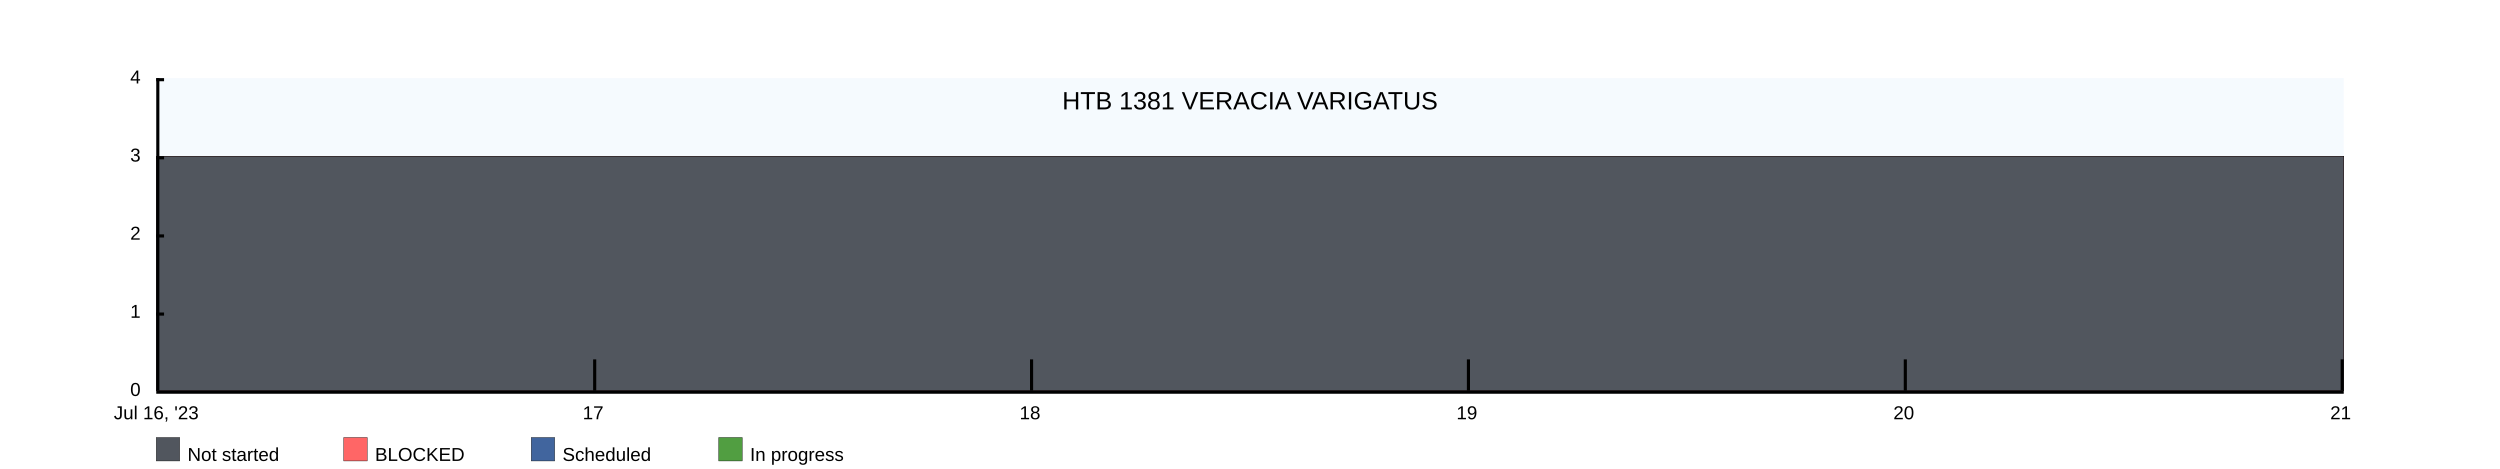
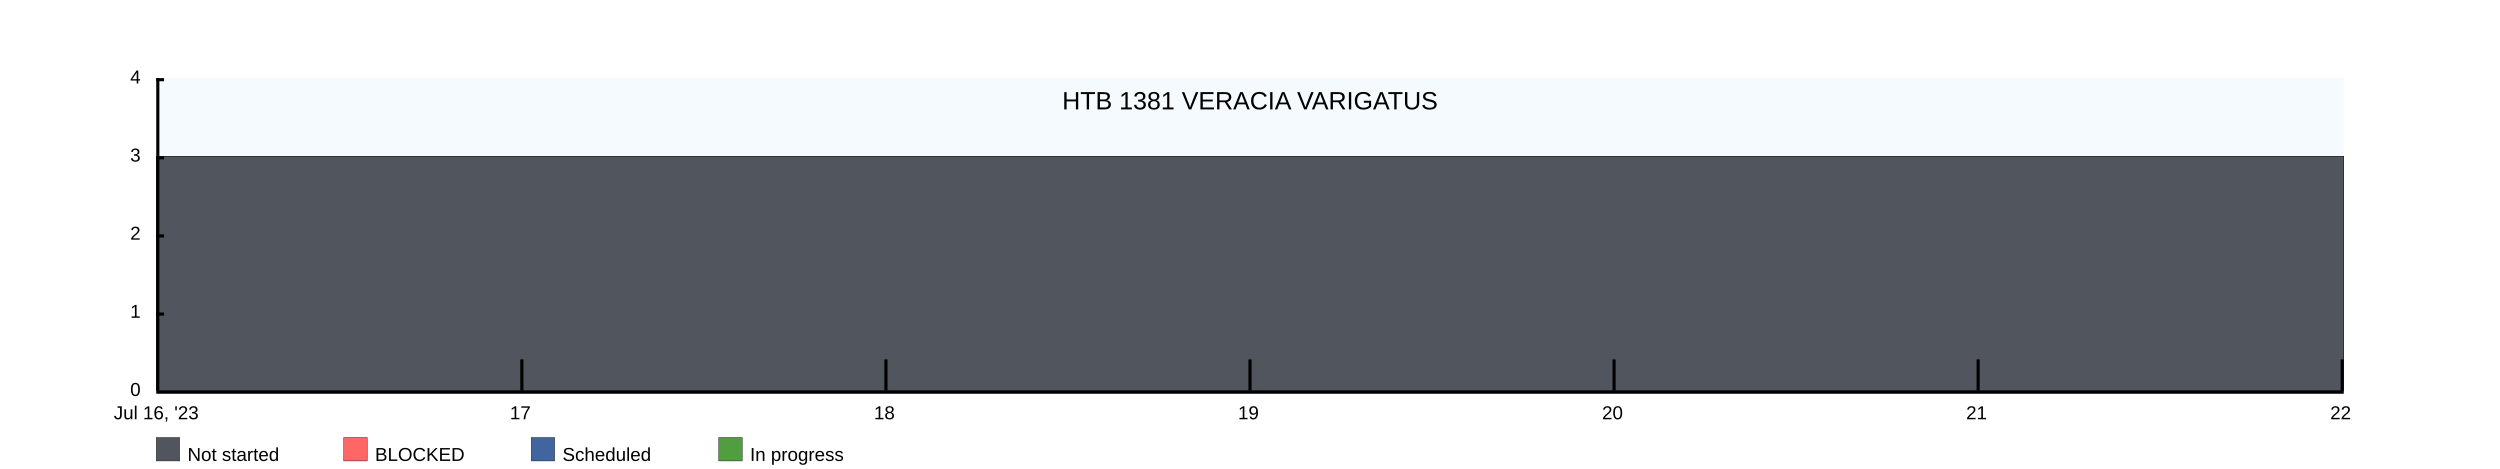
<svg xmlns="http://www.w3.org/2000/svg" width="1600" height="300">
  <rect x="100" y="50" width="1400" height="200" fill="rgba(221, 239, 250, .3)" />
  <clipPath id="theGraph">
    <rect x="100" y="50" width="1400" height="200" fill="black" />
  </clipPath>
  <rect x="100" y="280" width="15" height="15" fill="#51565E" stroke="black" stroke-width="0.25" />
  <text x="120" y="295" font-family="Arial" font-size="12" fill="black">Not started</text>
  <rect x="220" y="280" width="15" height="15" fill="#FF6666" stroke="black" stroke-width="0.25" />
  <text x="240" y="295" font-family="Arial" font-size="12" fill="black">BLOCKED</text>
  <rect x="340" y="280" width="15" height="15" fill="#41659E" stroke="black" stroke-width="0.25" />
  <text x="360" y="295" font-family="Arial" font-size="12" fill="black">Scheduled</text>
  <rect x="460" y="280" width="15" height="15" fill="#519E41" stroke="black" stroke-width="0.25" />
  <text x="480" y="295" font-family="Arial" font-size="12" fill="black">In progress</text>
-   <path d="M 100 100 M 100 100 C 100 100 380 100 380 100 C 380 100 660 100 660 100 C 660 100 940 100 940 100 C 940 100 1220 100 1220 100 C 1220 100 1500 100 1500 100 C 1500 100 1500 250 1500 250 C 1500 250 100 250 100 250 Z" fill="#519E41" stroke="black" stroke-width="0.25" />
-   <path d="M 100 100 M 100 100 C 100 100 380 100 380 100 C 380 100 660 100 660 100 C 660 100 940 100 940 100 C 940 100 1220 100 1220 100 C 1220 100 1500 100 1500 100 C 1500 100 1500 250 1500 250 C 1500 250 100 250 100 250 Z" fill="#41659E" stroke="black" stroke-width="0.25" />
-   <path d="M 100 100 M 100 100 C 100 100 380 100 380 100 C 380 100 660 100 660 100 C 660 100 940 100 940 100 C 940 100 1220 100 1220 100 C 1220 100 1500 100 1500 100 C 1500 100 1500 250 1500 250 C 1500 250 100 250 100 250 Z" fill="#FF6666" stroke="black" stroke-width="0.25" />
-   <path d="M 100 100 M 100 100 C 100 100 380 100 380 100 C 380 100 660 100 660 100 C 660 100 940 100 940 100 C 940 100 1220 100 1220 100 C 1220 100 1500 100 1500 100 C 1500 100 1500 250 1500 250 C 1500 250 100 250 100 250 Z" fill="#51565E" stroke="black" stroke-width="0.25" />
+   <path d="M 100 100 M 100 100 C 100 100 333.333 100 333.333 100 C 333.333 100 566.667 100 566.667 100 C 566.667 100 800 100 800 100 C 800 100 1033.333 100 1033.333 100 C 1033.333 100 1266.667 100 1266.667 100 C 1266.667 100 1500 100 1500 100 C 1500 100 1500 250 1500 250 C 1500 250 100 250 100 250 Z" fill="#519E41" stroke="black" stroke-width="0.25" />
+   <path d="M 100 100 M 100 100 C 100 100 333.333 100 333.333 100 C 333.333 100 566.667 100 566.667 100 C 566.667 100 800 100 800 100 C 800 100 1033.333 100 1033.333 100 C 1033.333 100 1266.667 100 1266.667 100 C 1266.667 100 1500 100 1500 100 C 1500 100 1500 250 1500 250 C 1500 250 100 250 100 250 Z" fill="#41659E" stroke="black" stroke-width="0.25" />
+   <path d="M 100 100 M 100 100 C 100 100 333.333 100 333.333 100 C 333.333 100 566.667 100 566.667 100 C 566.667 100 800 100 800 100 C 800 100 1033.333 100 1033.333 100 C 1033.333 100 1266.667 100 1266.667 100 C 1266.667 100 1500 100 1500 100 C 1500 100 1500 250 1500 250 C 1500 250 100 250 100 250 Z" fill="#FF6666" stroke="black" stroke-width="0.25" />
+   <path d="M 100 100 M 100 100 C 100 100 333.333 100 333.333 100 C 333.333 100 566.667 100 566.667 100 C 566.667 100 800 100 800 100 C 800 100 1033.333 100 1033.333 100 C 1033.333 100 1266.667 100 1266.667 100 C 1266.667 100 1500 100 1500 100 C 1500 100 1500 250 1500 250 C 1500 250 100 250 100 250 Z" fill="#51565E" stroke="black" stroke-width="0.25" />
  <text x="800" y="70" font-family="Arial" font-size="16" fill="black" text-anchor="middle" alignment-baseline="middle">HTB 1381 VERACIA VARIGATUS</text>
  <rect x="100" y="250" width="1400" height="2" fill="black" />
  <rect x="100" y="50" width="5" height="2" fill="black" />
  <rect x="100" y="100" width="5" height="2" fill="black" />
  <rect x="100" y="150" width="5" height="2" fill="black" />
  <rect x="100" y="200" width="5" height="2" fill="black" />
  <text x="90" y="50" font-family="Arial" font-size="12" fill="black" text-anchor="end" dominant-baseline="middle">4</text>
  <text x="90" y="100" font-family="Arial" font-size="12" fill="black" text-anchor="end" dominant-baseline="middle">3</text>
  <text x="90" y="150" font-family="Arial" font-size="12" fill="black" text-anchor="end" dominant-baseline="middle">2</text>
  <text x="90" y="200" font-family="Arial" font-size="12" fill="black" text-anchor="end" dominant-baseline="middle">1</text>
  <text x="90" y="250" font-family="Arial" font-size="12" fill="black" text-anchor="end" dominant-baseline="middle">0</text>
  <text x="100" y="260" font-family="Arial" fill="black" text-anchor="middle" dominant-baseline="hanging">Jul 16, '23</text>
-   <text x="379.6" y="260" font-family="Arial" fill="black" text-anchor="middle" dominant-baseline="hanging">17</text>
-   <text x="659.2" y="260" font-family="Arial" fill="black" text-anchor="middle" dominant-baseline="hanging">18</text>
-   <text x="938.8" y="260" font-family="Arial" fill="black" text-anchor="middle" dominant-baseline="hanging">19</text>
-   <text x="1218.4" y="260" font-family="Arial" fill="black" text-anchor="middle" dominant-baseline="hanging">20</text>
-   <text x="1498" y="260" font-family="Arial" fill="black" text-anchor="middle" dominant-baseline="hanging">21</text>
+   <text x="333" y="260" font-family="Arial" fill="black" text-anchor="middle" dominant-baseline="hanging">17</text>
+   <text x="566" y="260" font-family="Arial" fill="black" text-anchor="middle" dominant-baseline="hanging">18</text>
+   <text x="799" y="260" font-family="Arial" fill="black" text-anchor="middle" dominant-baseline="hanging">19</text>
+   <text x="1032" y="260" font-family="Arial" fill="black" text-anchor="middle" dominant-baseline="hanging">20</text>
+   <text x="1265" y="260" font-family="Arial" fill="black" text-anchor="middle" dominant-baseline="hanging">21</text>
+   <text x="1498" y="260" font-family="Arial" fill="black" text-anchor="middle" dominant-baseline="hanging">22</text>
  <rect x="100" y="50" width="2" height="200" fill="black" />
-   <rect x="379.6" y="230" width="2" height="20" fill="black" />
-   <rect x="659.2" y="230" width="2" height="20" fill="black" />
-   <rect x="938.8" y="230" width="2" height="20" fill="black" />
-   <rect x="1218.4" y="230" width="2" height="20" fill="black" />
+   <rect x="333" y="230" width="2" height="20" fill="black" />
+   <rect x="566" y="230" width="2" height="20" fill="black" />
+   <rect x="799" y="230" width="2" height="20" fill="black" />
+   <rect x="1032" y="230" width="2" height="20" fill="black" />
+   <rect x="1265" y="230" width="2" height="20" fill="black" />
  <rect x="1498" y="230" width="2" height="20" fill="black" />
</svg>
